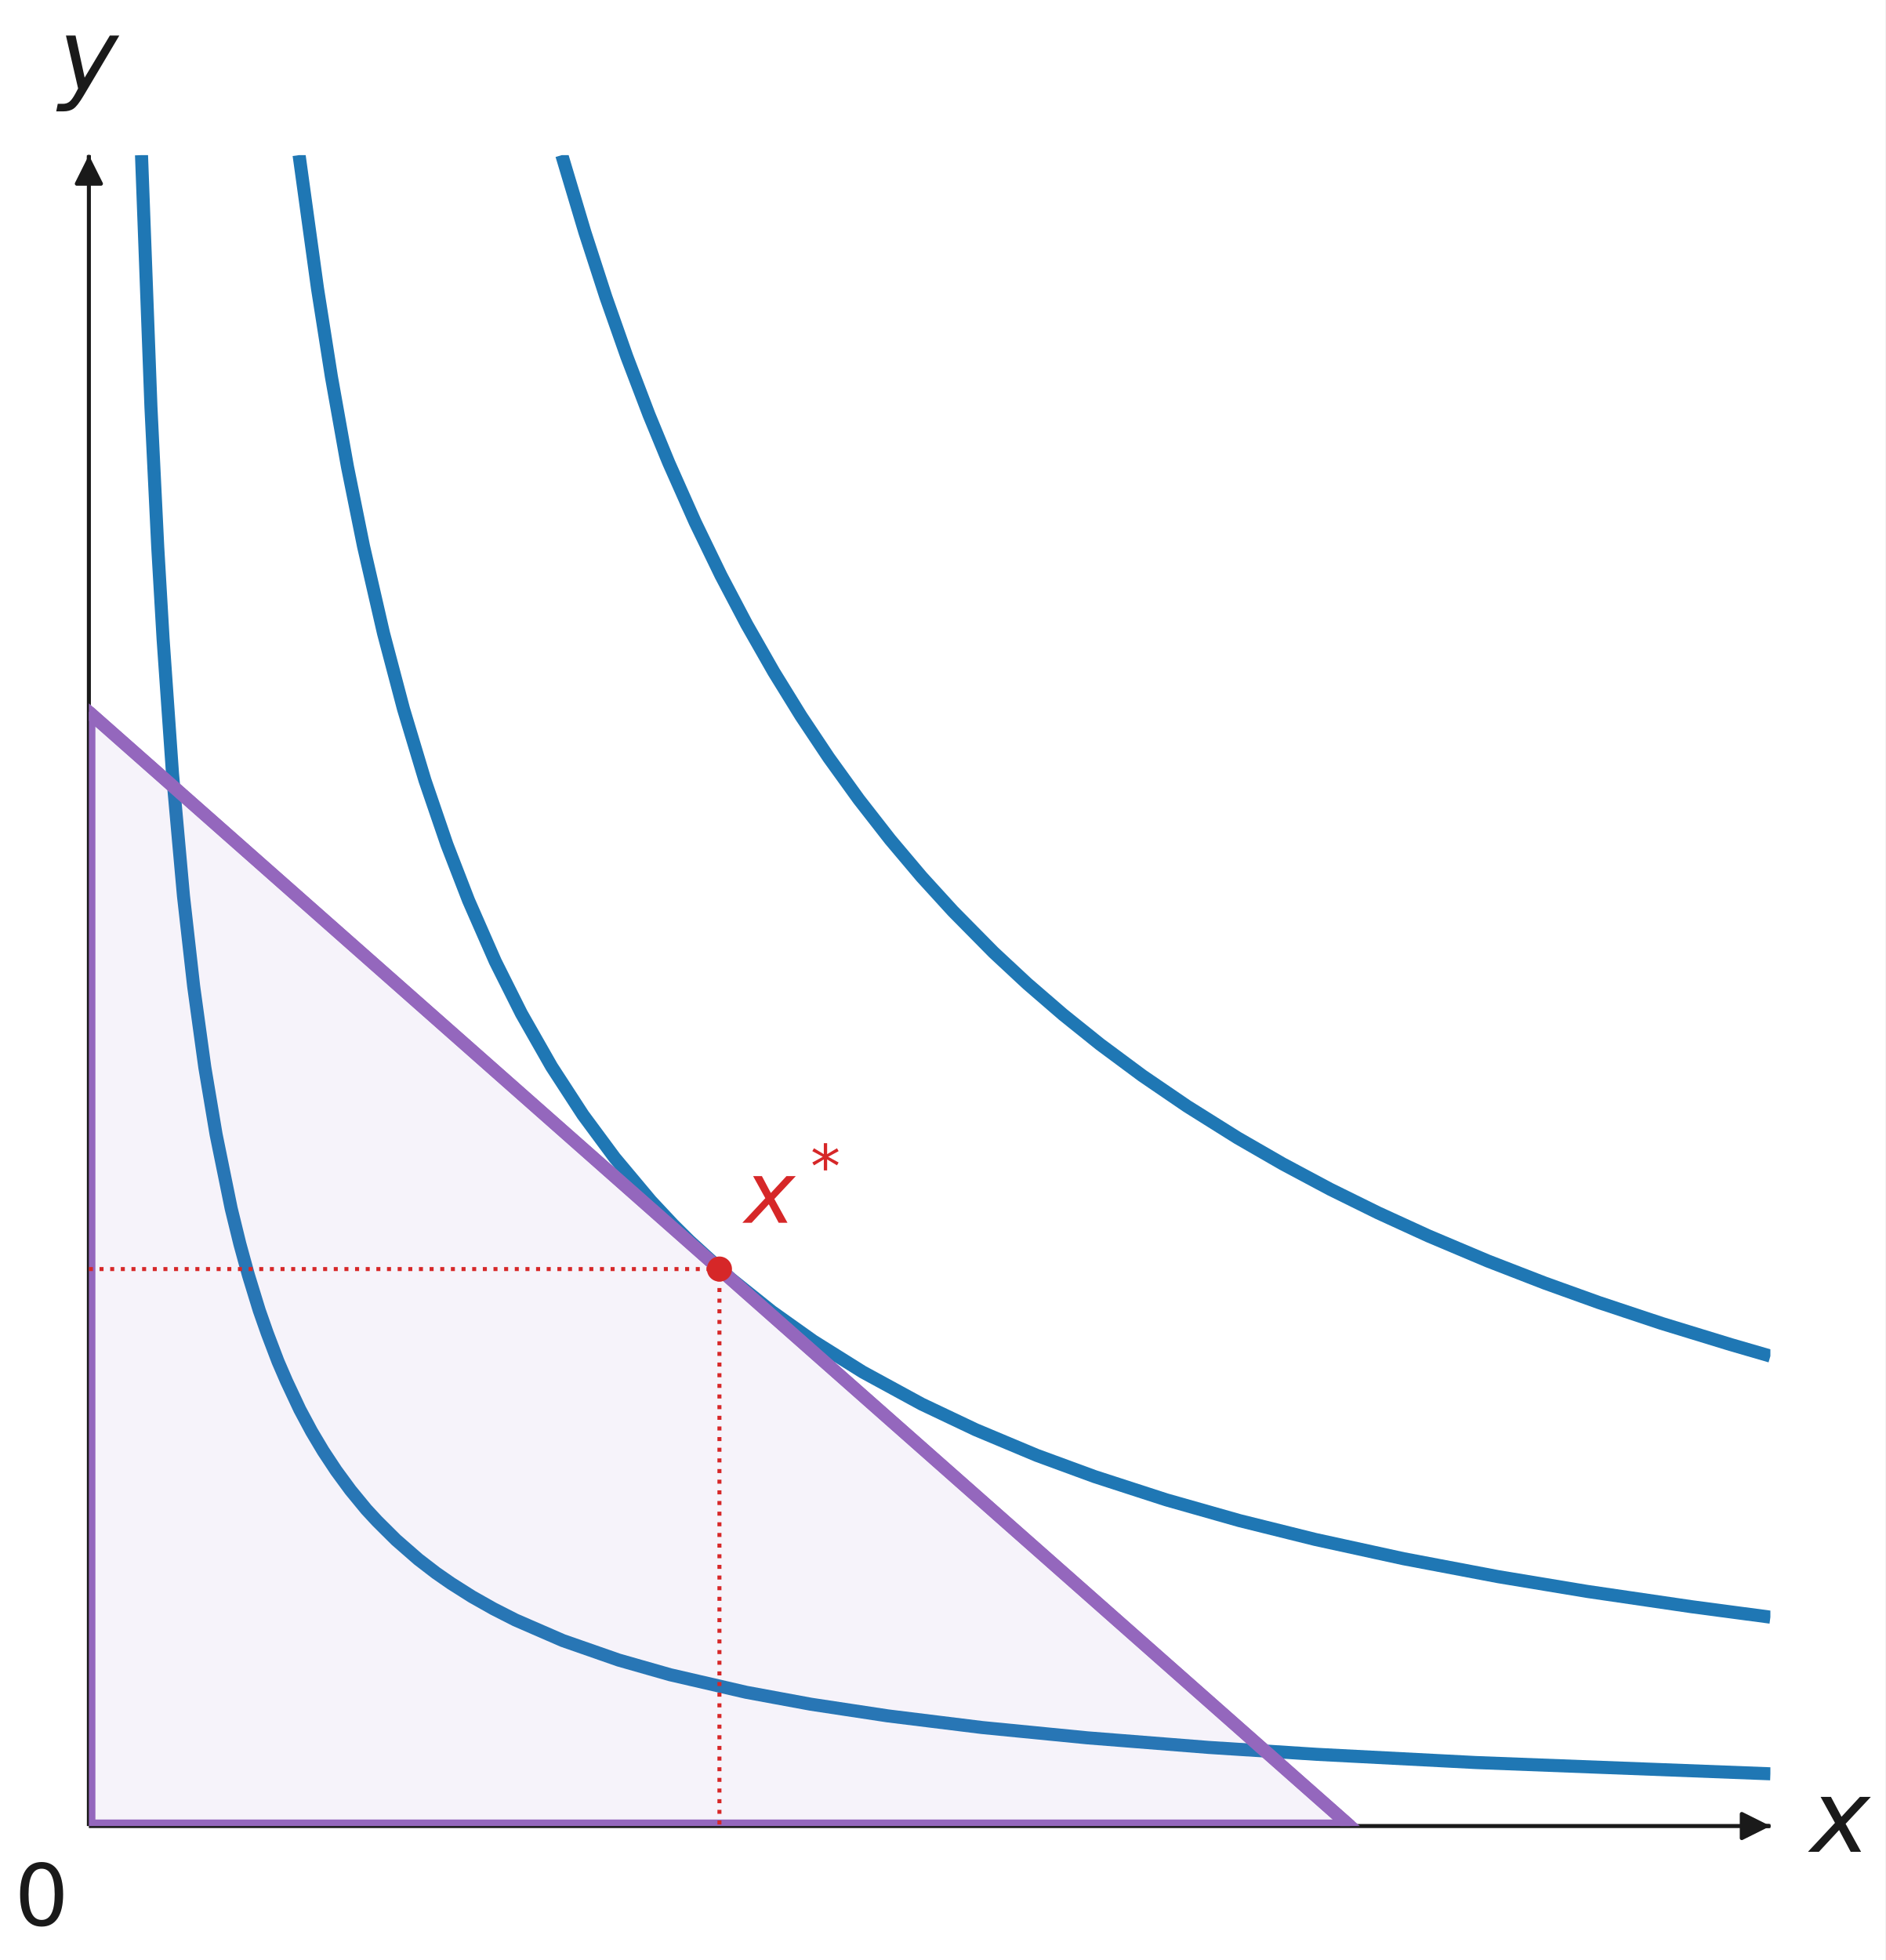
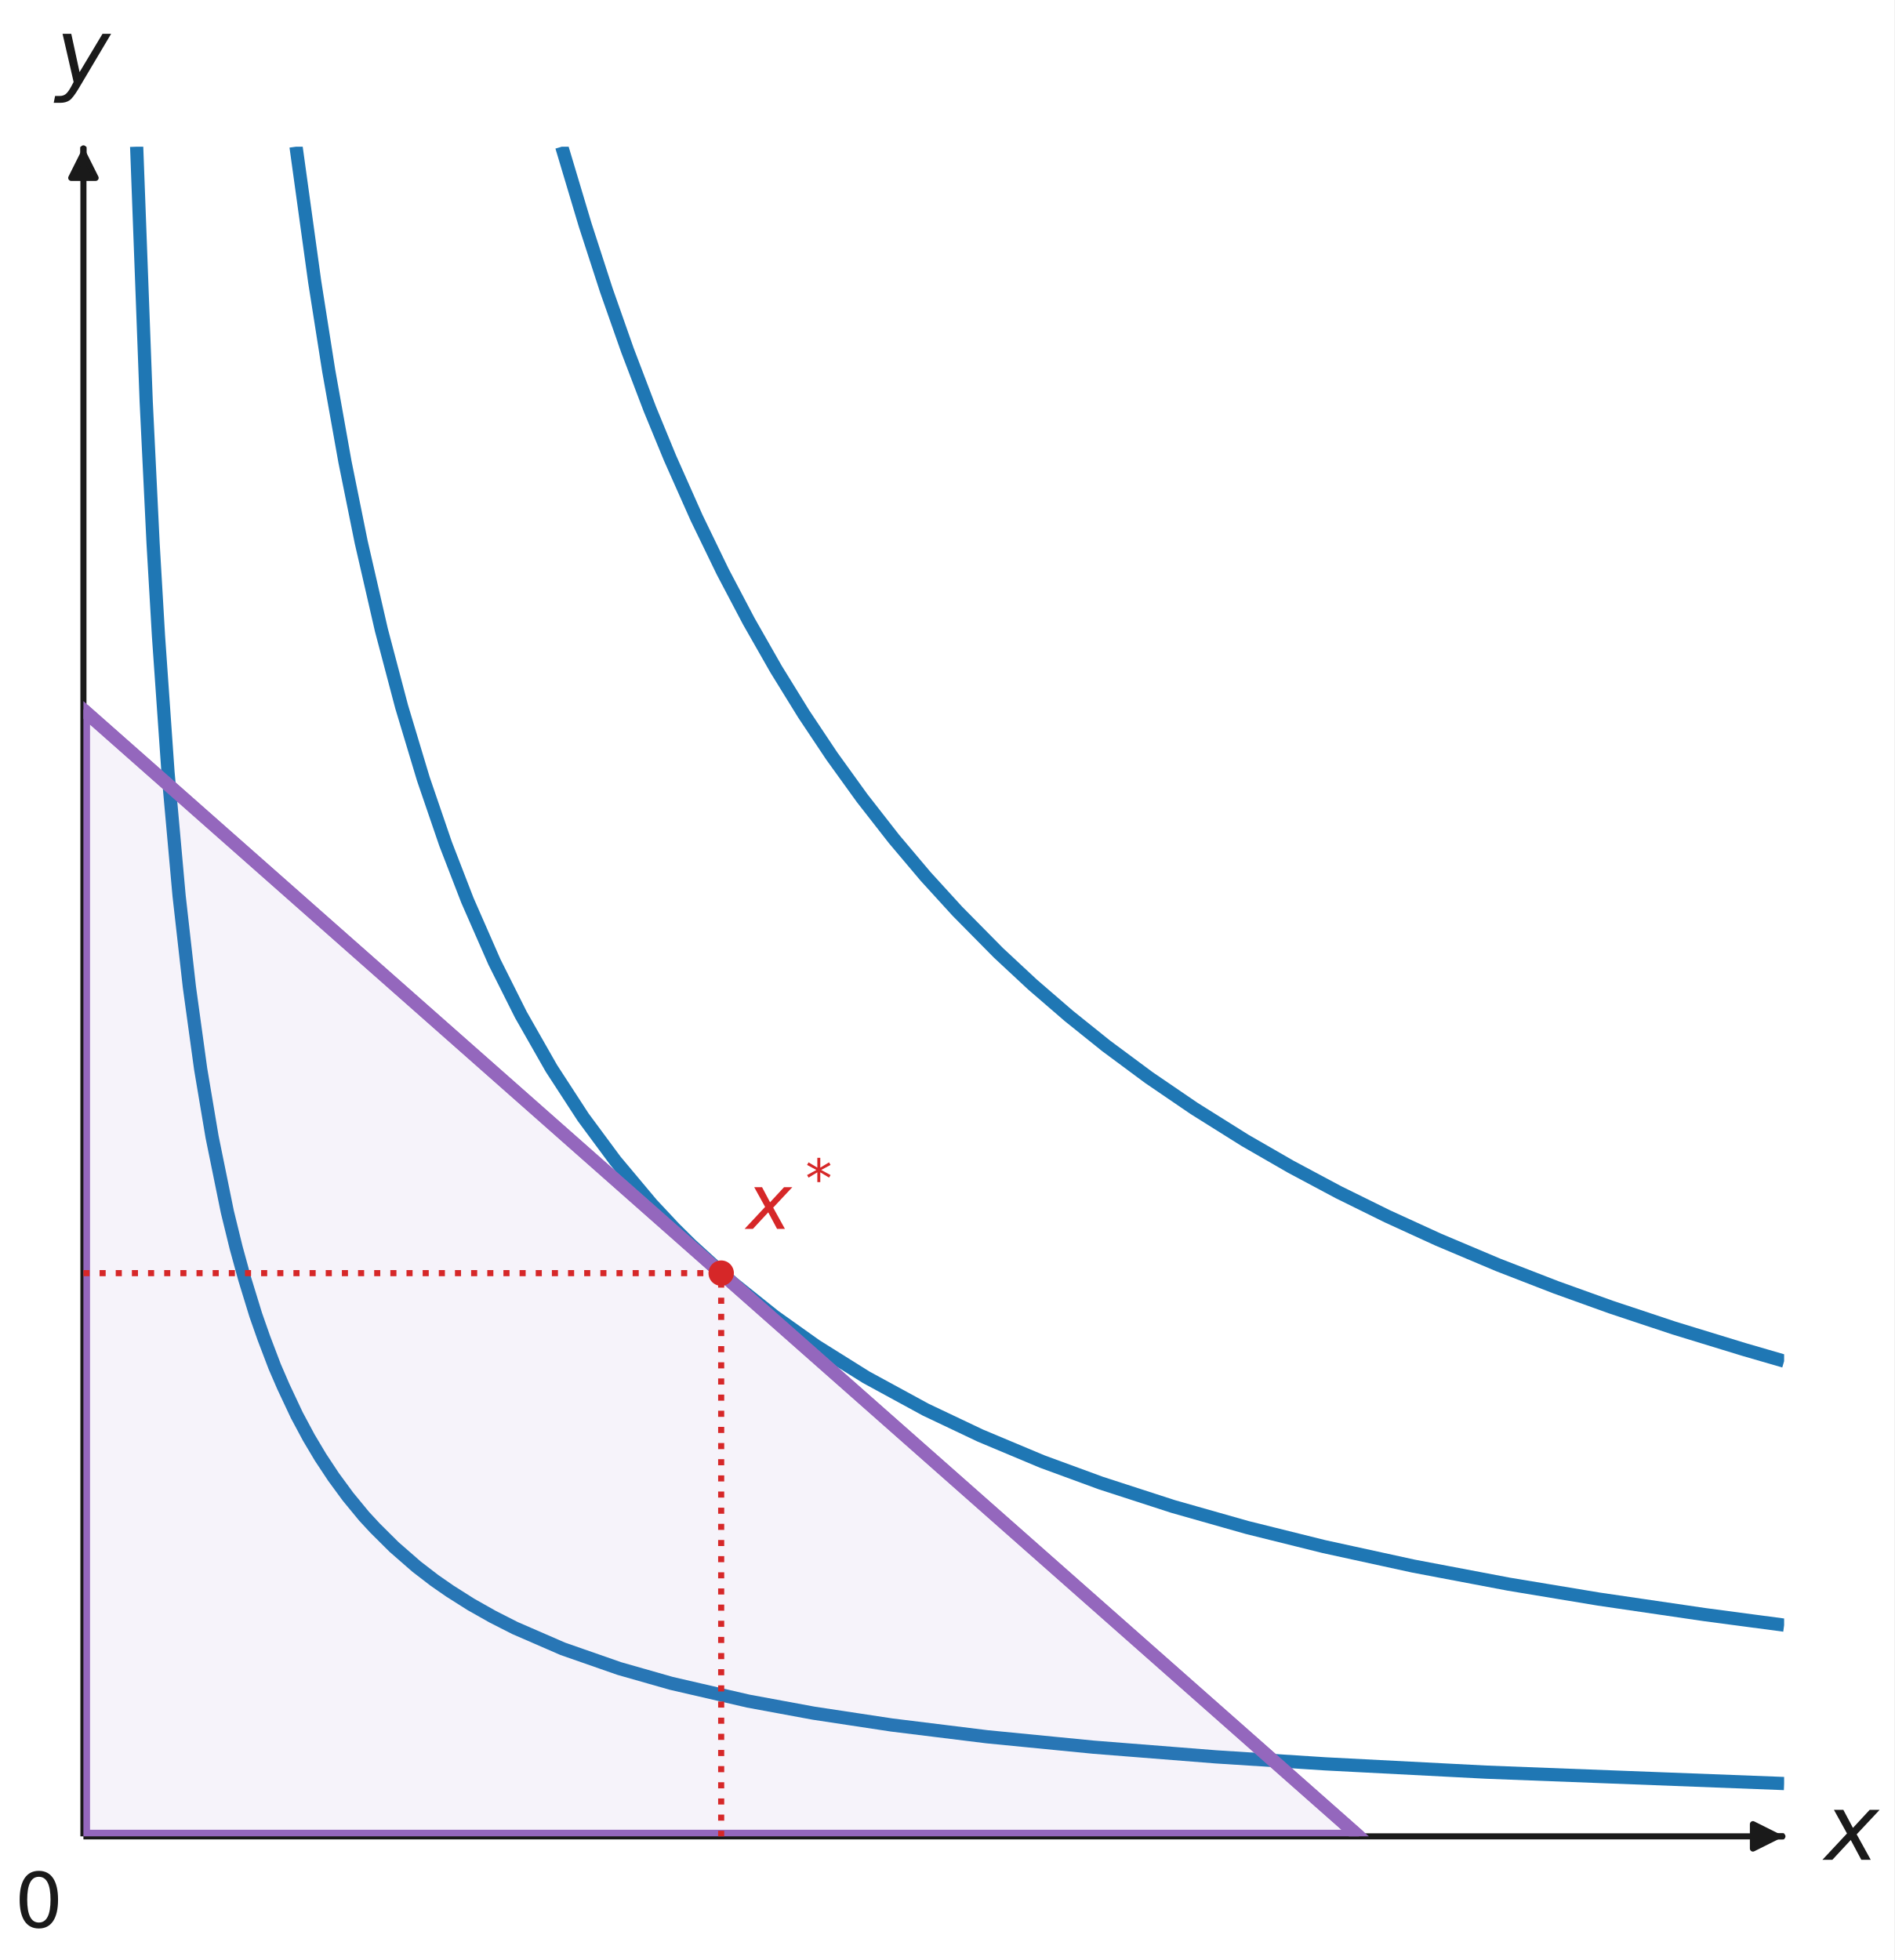
- <svg xmlns="http://www.w3.org/2000/svg" xmlns:xlink="http://www.w3.org/1999/xlink" width="375.376pt" height="390.189pt" viewBox="0 0 375.376 390.189" version="1.1">
+ <svg xmlns="http://www.w3.org/2000/svg" xmlns:xlink="http://www.w3.org/1999/xlink" width="372.903pt" height="385.861pt" viewBox="0 0 372.903 385.861" version="1.1">
  <defs>
    <style type="text/css">*{stroke-linejoin: round; stroke-linecap: butt}</style>
  </defs>
  <g id="figure_1">
    <g id="patch_1">
-       <path d="M 0 390.189  L 375.376 390.189  L 375.376 0  L 0 0  z " style="fill: #ffffff" />
+       <path d="M 0 385.861  L 372.903 385.861  L 372.903 0  L 0 0  z " style="fill: #ffffff" />
    </g>
    <g id="axes_1">
      <g id="axes.x">
-         <path d="M 17.696 363.52  L 352.496 363.52  " style="fill: none; stroke: #1a1a1a; stroke-width: 0.8; stroke-linejoin: miter" />
+         <path d="M 16.423 361.52  L 351.223 361.52  " style="fill: none; stroke: #1a1a1a; stroke-width: 1.2; stroke-linejoin: miter" />
      </g>
      <g id="patch_2">
-         <path d="M 352.161 363.52  Q 352.329 363.52 351.601 363.52  " style="fill: none; stroke: #1a1a1a; stroke-width: 0.8; stroke-linecap: round" />
-         <path d="M 346.801 361.12  L 351.601 363.52  L 346.801 365.92  z " style="fill: #1a1a1a; stroke: #1a1a1a; stroke-width: 0.8; stroke-linecap: round" />
+         <path d="M 350.889 361.52  Q 351.056 361.52 349.882 361.52  " style="fill: none; stroke: #1a1a1a; stroke-width: 1.2; stroke-linecap: round" />
+         <path d="M 345.082 359.12  L 349.882 361.52  L 345.082 363.92  z " style="fill: #1a1a1a; stroke: #1a1a1a; stroke-width: 1.2; stroke-linecap: round" />
      </g>
      <g id="axes.y">
-         <path d="M 17.696 363.52  L 17.696 30.88  " style="fill: none; stroke: #1a1a1a; stroke-width: 0.8; stroke-linejoin: miter" />
+         <path d="M 16.423 361.52  L 16.423 28.88  " style="fill: none; stroke: #1a1a1a; stroke-width: 1.2; stroke-linejoin: miter" />
      </g>
      <g id="patch_3">
-         <path d="M 17.696 31.213  Q 17.696 31.046 17.696 31.774  " style="fill: none; stroke: #1a1a1a; stroke-width: 0.8; stroke-linecap: round" />
-         <path d="M 15.296 36.574  L 17.696 31.774  L 20.096 36.574  z " style="fill: #1a1a1a; stroke: #1a1a1a; stroke-width: 0.8; stroke-linecap: round" />
+         <path d="M 16.423 29.213  Q 16.423 29.046 16.423 30.222  " style="fill: none; stroke: #1a1a1a; stroke-width: 1.2; stroke-linecap: round" />
+         <path d="M 14.023 35.022  L 16.423 30.222  L 18.823 35.022  z " style="fill: #1a1a1a; stroke: #1a1a1a; stroke-width: 1.2; stroke-linecap: round" />
      </g>
      <g id="axes.x.label">
-         <g style="fill: #1a1a1a" transform="translate(360.4959 368.7153) scale(0.2 -0.2)">
+         <g style="fill: #1a1a1a" transform="translate(359.2235 366.1958) scale(0.18 -0.18)">
          <defs>
            <path id="DejaVuSans-Oblique-5b" d="M 3841 3500  L 2234 1784  L 3219 0  L 2559 0  L 1819 1388  L 531 0  L -166 0  L 1556 1844  L 641 3500  L 1300 3500  L 1972 2234  L 3144 3500  L 3841 3500  z " transform="scale(0.015625)" />
          </defs>
          <use xlink:href="#DejaVuSans-Oblique-5b" transform="translate(0 0.3125)" />
        </g>
      </g>
      <g id="axes.y.label">
-         <g style="fill: #1a1a1a" transform="translate(11.69592 18.07531) scale(0.2 -0.2)">
+         <g style="fill: #1a1a1a" transform="translate(11.02346 16.55578) scale(0.18 -0.18)">
          <defs>
            <path id="DejaVuSans-Oblique-5c" d="M 1588 -325  Q 1188 -997 936 -1164  Q 684 -1331 294 -1331  L -159 -1331  L -63 -850  L 269 -850  Q 509 -850 678 -719  Q 847 -588 1056 -206  L 1234 128  L 459 3500  L 1069 3500  L 1650 819  L 3256 3500  L 3859 3500  L 1588 -325  z " transform="scale(0.015625)" />
          </defs>
          <use xlink:href="#DejaVuSans-Oblique-5c" transform="translate(0 0.3125)" />
        </g>
      </g>
      <g id="axes.origin.label">
-         <path d="M 8.284 372.011  Q 6.989 372.011 6.337 373.285  Q 5.686 374.559 5.686 377.116  Q 5.686 379.664 6.337 380.938  Q 6.989 382.212 8.284 382.212  Q 9.587 382.212 10.239 380.938  Q 10.89 379.664 10.89 377.116  Q 10.89 374.559 10.239 373.285  Q 9.587 372.011 8.284 372.011  z M 8.284 370.683  Q 10.367 370.683 11.467 372.33  Q 12.567 373.978 12.567 377.116  Q 12.567 380.245 11.467 381.893  Q 10.367 383.541 8.284 383.541  Q 6.2 383.541 5.1 381.893  Q 4.001 380.245 4.001 377.116  Q 4.001 373.978 5.1 372.33  Q 6.2 370.683 8.284 370.683  z " style="fill: #1a1a1a" />
+         <path d="M 7.648 369.482  Q 6.505 369.482 5.931 370.607  Q 5.356 371.731 5.356 373.987  Q 5.356 376.235 5.931 377.36  Q 6.505 378.484 7.648 378.484  Q 8.798 378.484 9.373 377.36  Q 9.948 376.235 9.948 373.987  Q 9.948 371.731 9.373 370.607  Q 8.798 369.482 7.648 369.482  z M 7.648 368.311  Q 9.486 368.311 10.457 369.764  Q 11.427 371.218 11.427 373.987  Q 11.427 376.748 10.457 378.202  Q 9.486 379.656 7.648 379.656  Q 5.81 379.656 4.839 378.202  Q 3.869 376.748 3.869 373.987  Q 3.869 371.218 4.839 369.764  Q 5.81 368.311 7.648 368.311  z " style="fill: #1a1a1a" />
      </g>
      <g id="utility.1">
-         <path d="M 28.176 30.88  L 30.053 81.014  L 31.409 108.936  L 32.475 127.24  L 34.348 154.044  L 36.532 178.379  L 38.557 196.332  L 40.782 212.493  L 43.024 225.829  L 46.03 240.582  L 47.76 247.649  L 49.466 253.856  L 51.621 260.879  L 53.207 265.401  L 55.354 271.045  L 57.051 274.97  L 59.699 280.607  L 62.052 285.003  L 64.362 288.881  L 66.924 292.759  L 69.778 296.647  L 72.943 300.498  L 75.097 302.825  L 78.856 306.562  L 83.293 310.433  L 86.815 313.141  L 89.806 315.215  L 93.977 317.858  L 98.271 320.282  L 102.643 322.506  L 112.071 326.602  L 123.186 330.48  L 133.424 333.398  L 148.567 336.892  L 161.448 339.27  L 176.788 341.593  L 195.555 343.909  L 216.512 345.961  L 240.639 347.869  L 262.232 349.248  L 293.849 350.879  L 352.496 353.121  L 352.496 353.121  " clip-path="url(#p1b098e9e5c)" style="fill: none; stroke: #1f77b4; stroke-width: 2.6; stroke-linejoin: miter" />
+         <path d="M 26.903 28.88  L 28.78 79.014  L 30.136 106.936  L 31.203 125.24  L 33.075 152.044  L 35.259 176.379  L 37.285 194.332  L 39.509 210.493  L 41.752 223.829  L 44.757 238.582  L 46.488 245.649  L 48.193 251.856  L 50.348 258.879  L 51.934 263.401  L 54.081 269.045  L 55.778 272.97  L 58.427 278.607  L 60.78 283.003  L 63.089 286.881  L 65.652 290.759  L 68.505 294.647  L 71.671 298.498  L 73.825 300.825  L 77.583 304.562  L 82.021 308.433  L 85.543 311.141  L 88.534 313.215  L 92.704 315.858  L 96.999 318.282  L 101.371 320.506  L 110.798 324.602  L 121.913 328.48  L 132.152 331.398  L 147.295 334.892  L 160.175 337.27  L 175.515 339.593  L 194.282 341.909  L 215.239 343.961  L 239.367 345.869  L 260.96 347.248  L 292.577 348.879  L 351.223 351.121  L 351.223 351.121  " clip-path="url(#pa7448a0016)" style="fill: none; stroke: #1f77b4; stroke-width: 2.6; stroke-linejoin: miter" />
      </g>
      <g id="utility.2">
-         <path d="M 59.551 30.88  L 63.22 57.448  L 65.984 74.991  L 69.186 92.936  L 72.373 108.707  L 76.357 126.046  L 80.344 141.148  L 84.61 155.338  L 88.982 168.117  L 93.296 179.268  L 98.609 191.385  L 103.816 201.779  L 109.822 212.327  L 116.08 221.953  L 122.404 230.502  L 129.581 239.063  L 134.015 243.803  L 137.276 247.032  L 145.571 254.6  L 153.709 261.116  L 161.924 266.961  L 171.784 273.134  L 183.507 279.518  L 194.27 284.626  L 206.435 289.728  L 217.969 293.962  L 232.2 298.577  L 246.802 302.72  L 261.912 306.475  L 279.469 310.304  L 298.276 313.87  L 315.991 316.808  L 336.851 319.863  L 352.496 321.939  L 352.496 321.939  " clip-path="url(#p1b098e9e5c)" style="fill: none; stroke: #1f77b4; stroke-width: 2.6; stroke-linejoin: miter" />
+         <path d="M 58.279 28.88  L 61.948 55.448  L 64.711 72.991  L 67.913 90.936  L 71.101 106.707  L 75.085 124.046  L 79.071 139.148  L 83.338 153.338  L 87.71 166.117  L 92.023 177.268  L 97.336 189.385  L 102.543 199.779  L 108.55 210.327  L 114.808 219.953  L 121.132 228.502  L 128.308 237.063  L 132.743 241.803  L 136.003 245.032  L 144.299 252.6  L 152.437 259.116  L 160.651 264.961  L 170.512 271.134  L 182.235 277.518  L 192.998 282.626  L 205.162 287.728  L 216.697 291.962  L 230.928 296.577  L 245.529 300.72  L 260.64 304.475  L 278.196 308.304  L 297.004 311.87  L 314.719 314.808  L 335.579 317.863  L 351.223 319.939  L 351.223 319.939  " clip-path="url(#pa7448a0016)" style="fill: none; stroke: #1f77b4; stroke-width: 2.6; stroke-linejoin: miter" />
      </g>
      <g id="utility.3">
-         <path d="M 111.861 30.88  L 116.456 46.244  L 120.628 59.113  L 124.8 70.978  L 129.233 82.605  L 133.168 92.158  L 138.407 103.945  L 143.542 114.548  L 148.679 124.308  L 154.073 133.775  L 159.495 142.563  L 165.021 150.848  L 170.988 159.123  L 177.246 167.145  L 183.505 174.56  L 189.745 181.401  L 197.841 189.601  L 204.552 195.846  L 211.694 202.013  L 219.038 207.907  L 227.455 214.151  L 236.358 220.226  L 246.387 226.515  L 255.359 231.683  L 264.791 236.721  L 274.413 241.466  L 284.425 246.049  L 296.241 251.038  L 307.588 255.435  L 318.38 259.314  L 330.824 263.453  L 344.605 267.673  L 352.496 269.963  L 352.496 269.963  " clip-path="url(#p1b098e9e5c)" style="fill: none; stroke: #1f77b4; stroke-width: 2.6; stroke-linejoin: miter" />
+         <path d="M 110.589 28.88  L 115.183 44.244  L 119.355 57.113  L 123.528 68.978  L 127.961 80.605  L 131.895 90.158  L 137.134 101.945  L 142.269 112.548  L 147.407 122.308  L 152.8 131.775  L 158.222 140.563  L 163.749 148.848  L 169.715 157.123  L 175.974 165.145  L 182.232 172.56  L 188.472 179.401  L 196.569 187.601  L 203.28 193.846  L 210.422 200.013  L 217.765 205.907  L 226.183 212.151  L 235.085 218.226  L 245.114 224.515  L 254.087 229.683  L 263.519 234.721  L 273.141 239.466  L 283.153 244.049  L 294.968 249.038  L 306.315 253.435  L 317.107 257.314  L 329.551 261.453  L 343.332 265.673  L 351.223 267.963  L 351.223 267.963  " clip-path="url(#pa7448a0016)" style="fill: none; stroke: #1f77b4; stroke-width: 2.6; stroke-linejoin: miter" />
      </g>
      <g id="budget.fill">
-         <path d="M 17.696 363.52  L 268.796 363.52  L 17.696 141.76  z " clip-path="url(#p1b098e9e5c)" style="fill: #9467bd; fill-opacity: 0.08; stroke: #9467bd; stroke-width: 2.6; stroke-linejoin: miter" />
+         <path d="M 16.423 361.52  L 267.523 361.52  L 16.423 139.76  z " clip-path="url(#pa7448a0016)" style="fill: #9467bd; fill-opacity: 0.08; stroke: #9467bd; stroke-width: 2.6; stroke-linejoin: miter" />
      </g>
      <g id="budget">
-         <path d="M 268.796 363.52  L 17.696 141.76  " clip-path="url(#p1b098e9e5c)" style="fill: none; stroke: #9467bd; stroke-width: 2.6; stroke-linejoin: miter" />
+         <path d="M 267.523 361.52  L 16.423 139.76  " clip-path="url(#pa7448a0016)" style="fill: none; stroke: #9467bd; stroke-width: 2.6; stroke-linejoin: miter" />
      </g>
      <g id="equilibrium.drop">
-         <path d="M 17.696 252.64  L 143.246 252.64  L 143.246 363.52  " clip-path="url(#p1b098e9e5c)" style="fill: none; stroke-dasharray: 0.8,1.32; stroke-dashoffset: 0; stroke: #d62728; stroke-width: 0.8; stroke-linejoin: miter" />
+         <path d="M 16.423 250.64  L 141.973 250.64  L 141.973 361.52  " clip-path="url(#pa7448a0016)" style="fill: none; stroke-dasharray: 1.2,1.98; stroke-dashoffset: 0; stroke: #d62728; stroke-width: 1.2; stroke-linejoin: miter" />
      </g>
      <g id="equilibrium">
        <defs>
-           <path id="m4d8e1683a8" d="M 0 2.5  C 0.663 2.5 1.299 2.237 1.768 1.768  C 2.237 1.299 2.5 0.663 2.5 0  C 2.5 -0.663 2.237 -1.299 1.768 -1.768  C 1.299 -2.237 0.663 -2.5 0 -2.5  C -0.663 -2.5 -1.299 -2.237 -1.768 -1.768  C -2.237 -1.299 -2.5 -0.663 -2.5 0  C -2.5 0.663 -2.237 1.299 -1.768 1.768  C -1.299 2.237 -0.663 2.5 0 2.5  z " />
+           <path id="m8ab8db7d71" d="M 0 2.5  C 0.663 2.5 1.299 2.237 1.768 1.768  C 2.237 1.299 2.5 0.663 2.5 0  C 2.5 -0.663 2.237 -1.299 1.768 -1.768  C 1.299 -2.237 0.663 -2.5 0 -2.5  C -0.663 -2.5 -1.299 -2.237 -1.768 -1.768  C -2.237 -1.299 -2.5 -0.663 -2.5 0  C -2.5 0.663 -2.237 1.299 -1.768 1.768  C -1.299 2.237 -0.663 2.5 0 2.5  z " />
        </defs>
        <g>
-           <use xlink:href="#m4d8e1683a8" x="143.246" y="252.64" style="fill: #d62728" />
+           <use xlink:href="#m8ab8db7d71" x="141.973" y="250.64" style="fill: #d62728" />
        </g>
      </g>
      <g id="equilibrium.label">
-         <g style="fill: #d62728" transform="translate(148.2459 243.556) scale(0.17 -0.17)">
+         <g style="fill: #d62728" transform="translate(146.9735 242.0365) scale(0.15 -0.15)">
          <defs>
            <path id="DejaVuSans-d" d="M 3009 3897  L 1888 3291  L 3009 2681  L 2828 2375  L 1778 3009  L 1778 1831  L 1422 1831  L 1422 3009  L 372 2375  L 191 2681  L 1313 3291  L 191 3897  L 372 4206  L 1422 3572  L 1422 4750  L 1778 4750  L 1778 3572  L 2828 4206  L 3009 3897  z " transform="scale(0.015625)" />
          </defs>
          <use xlink:href="#DejaVuSans-Oblique-5b" transform="translate(0 0.746875)" />
          <use xlink:href="#DejaVuSans-d" transform="translate(77.28353 42.04688) scale(0.7)" />
        </g>
      </g>
    </g>
  </g>
  <defs>
-     <clipPath id="p1b098e9e5c">
-       <rect x="17.696" y="30.88" width="334.8" height="332.64" />
+     <clipPath id="pa7448a0016">
+       <rect x="16.423" y="28.88" width="334.8" height="332.64" />
    </clipPath>
  </defs>
</svg>
